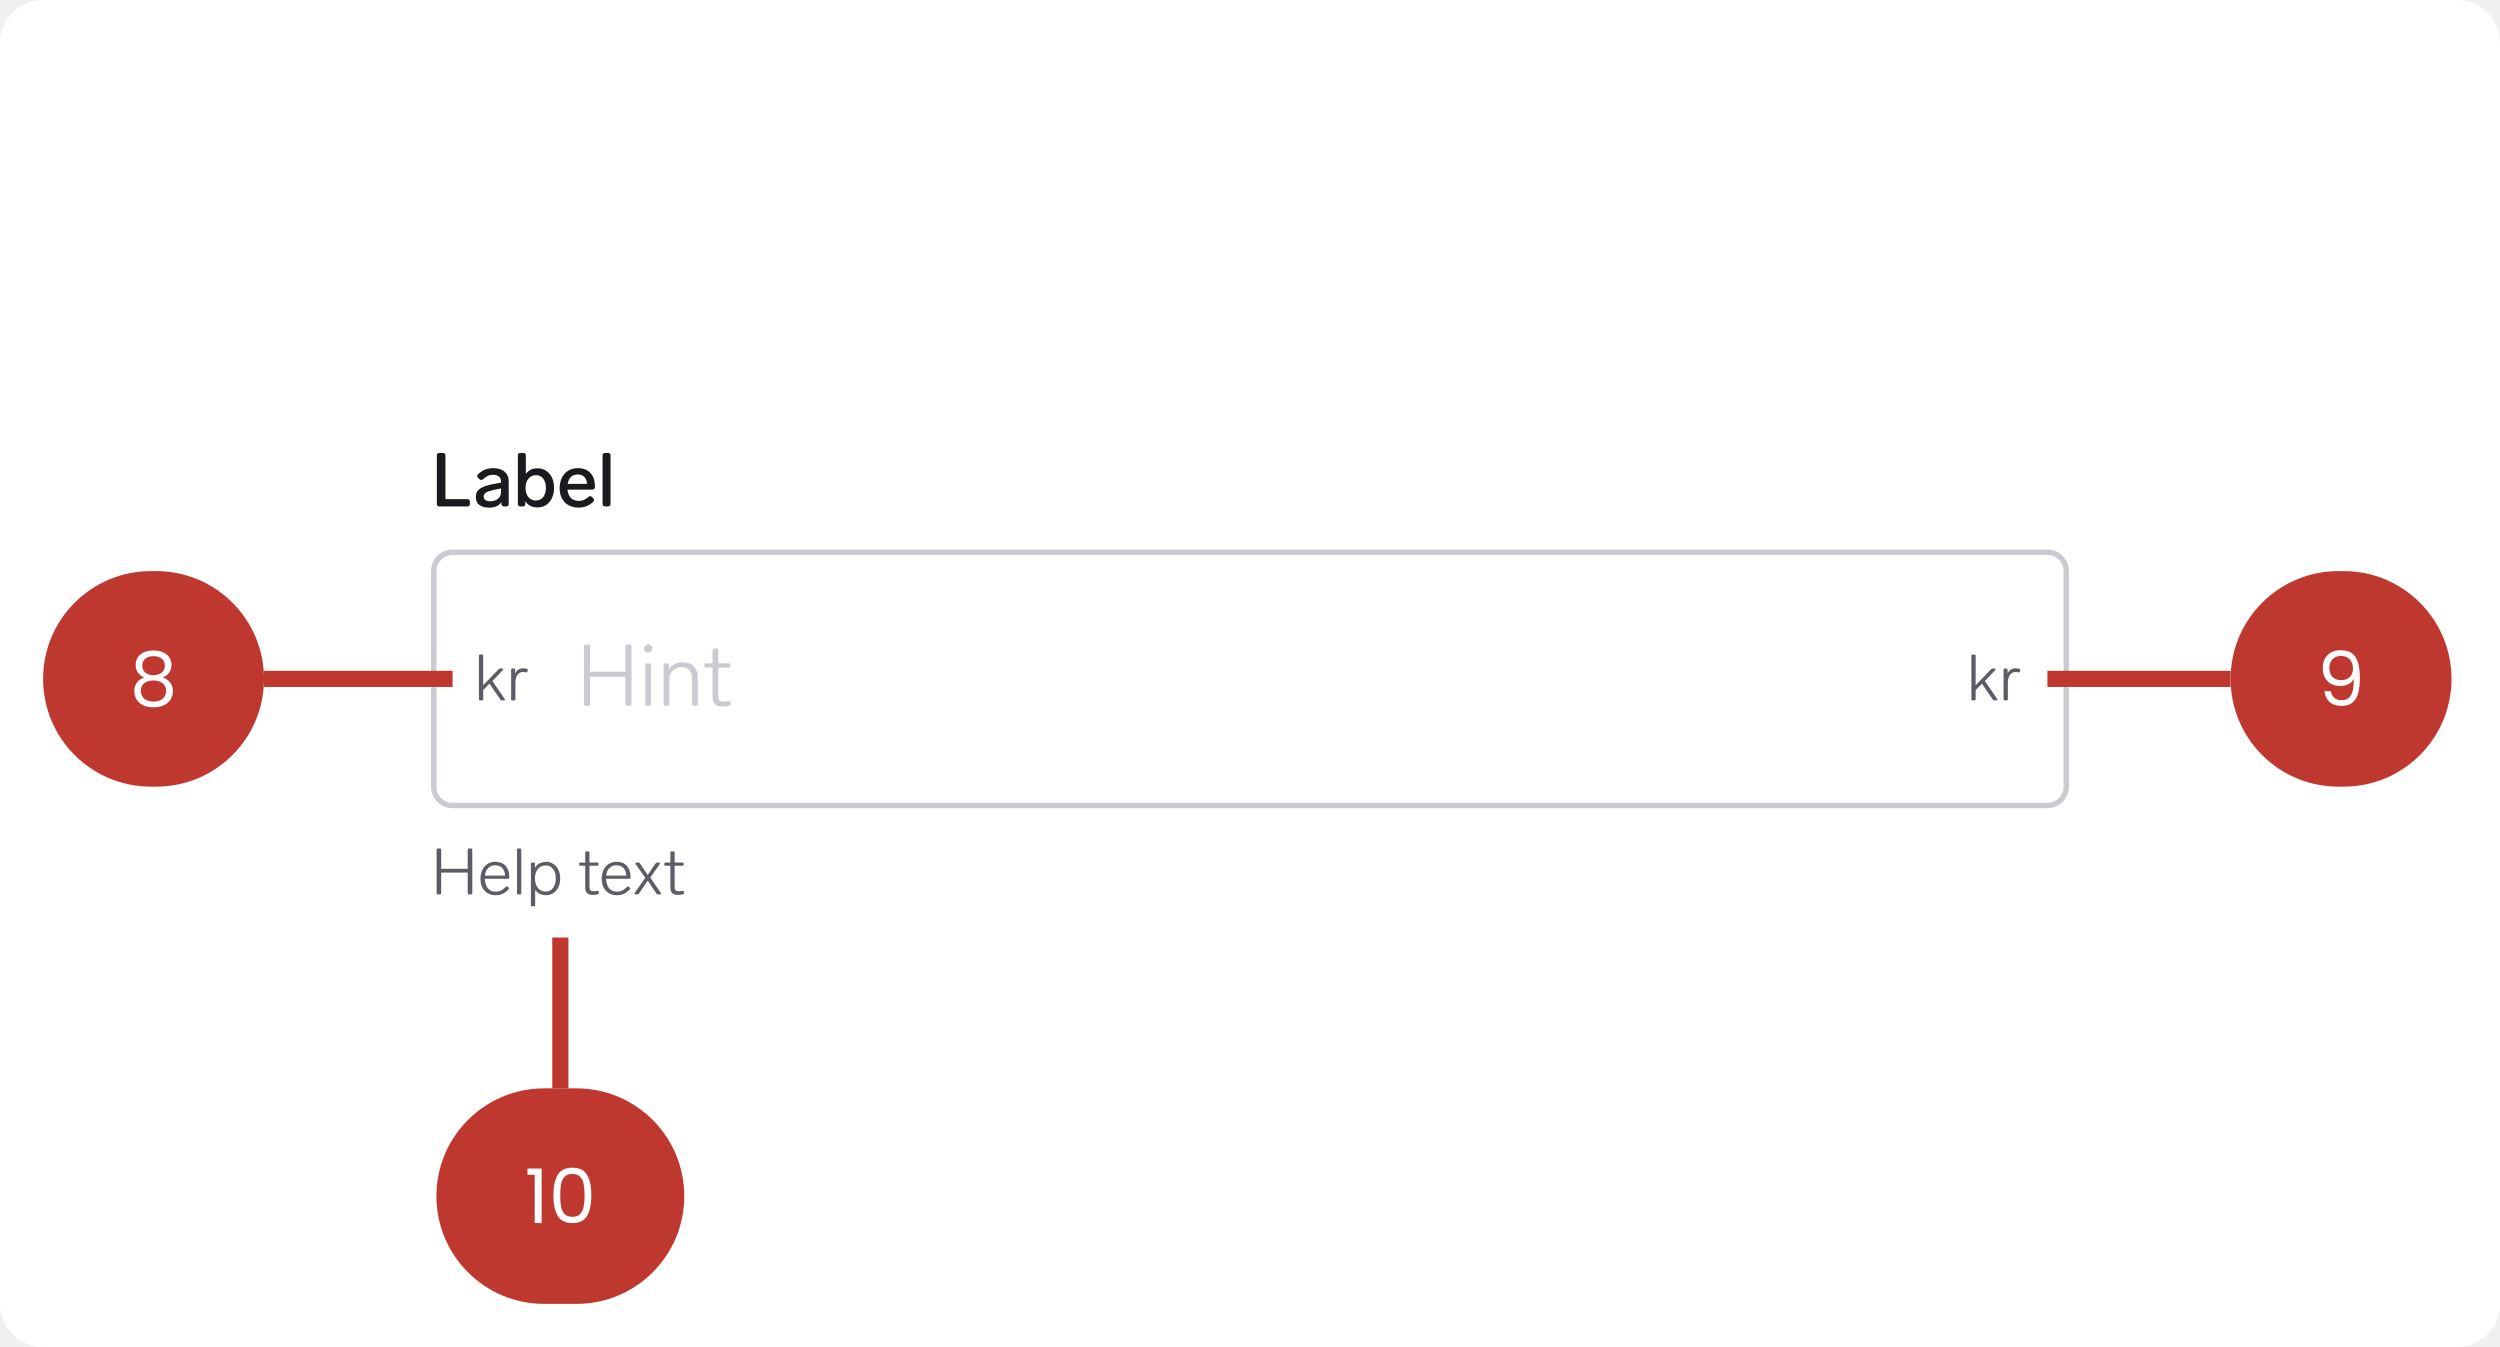
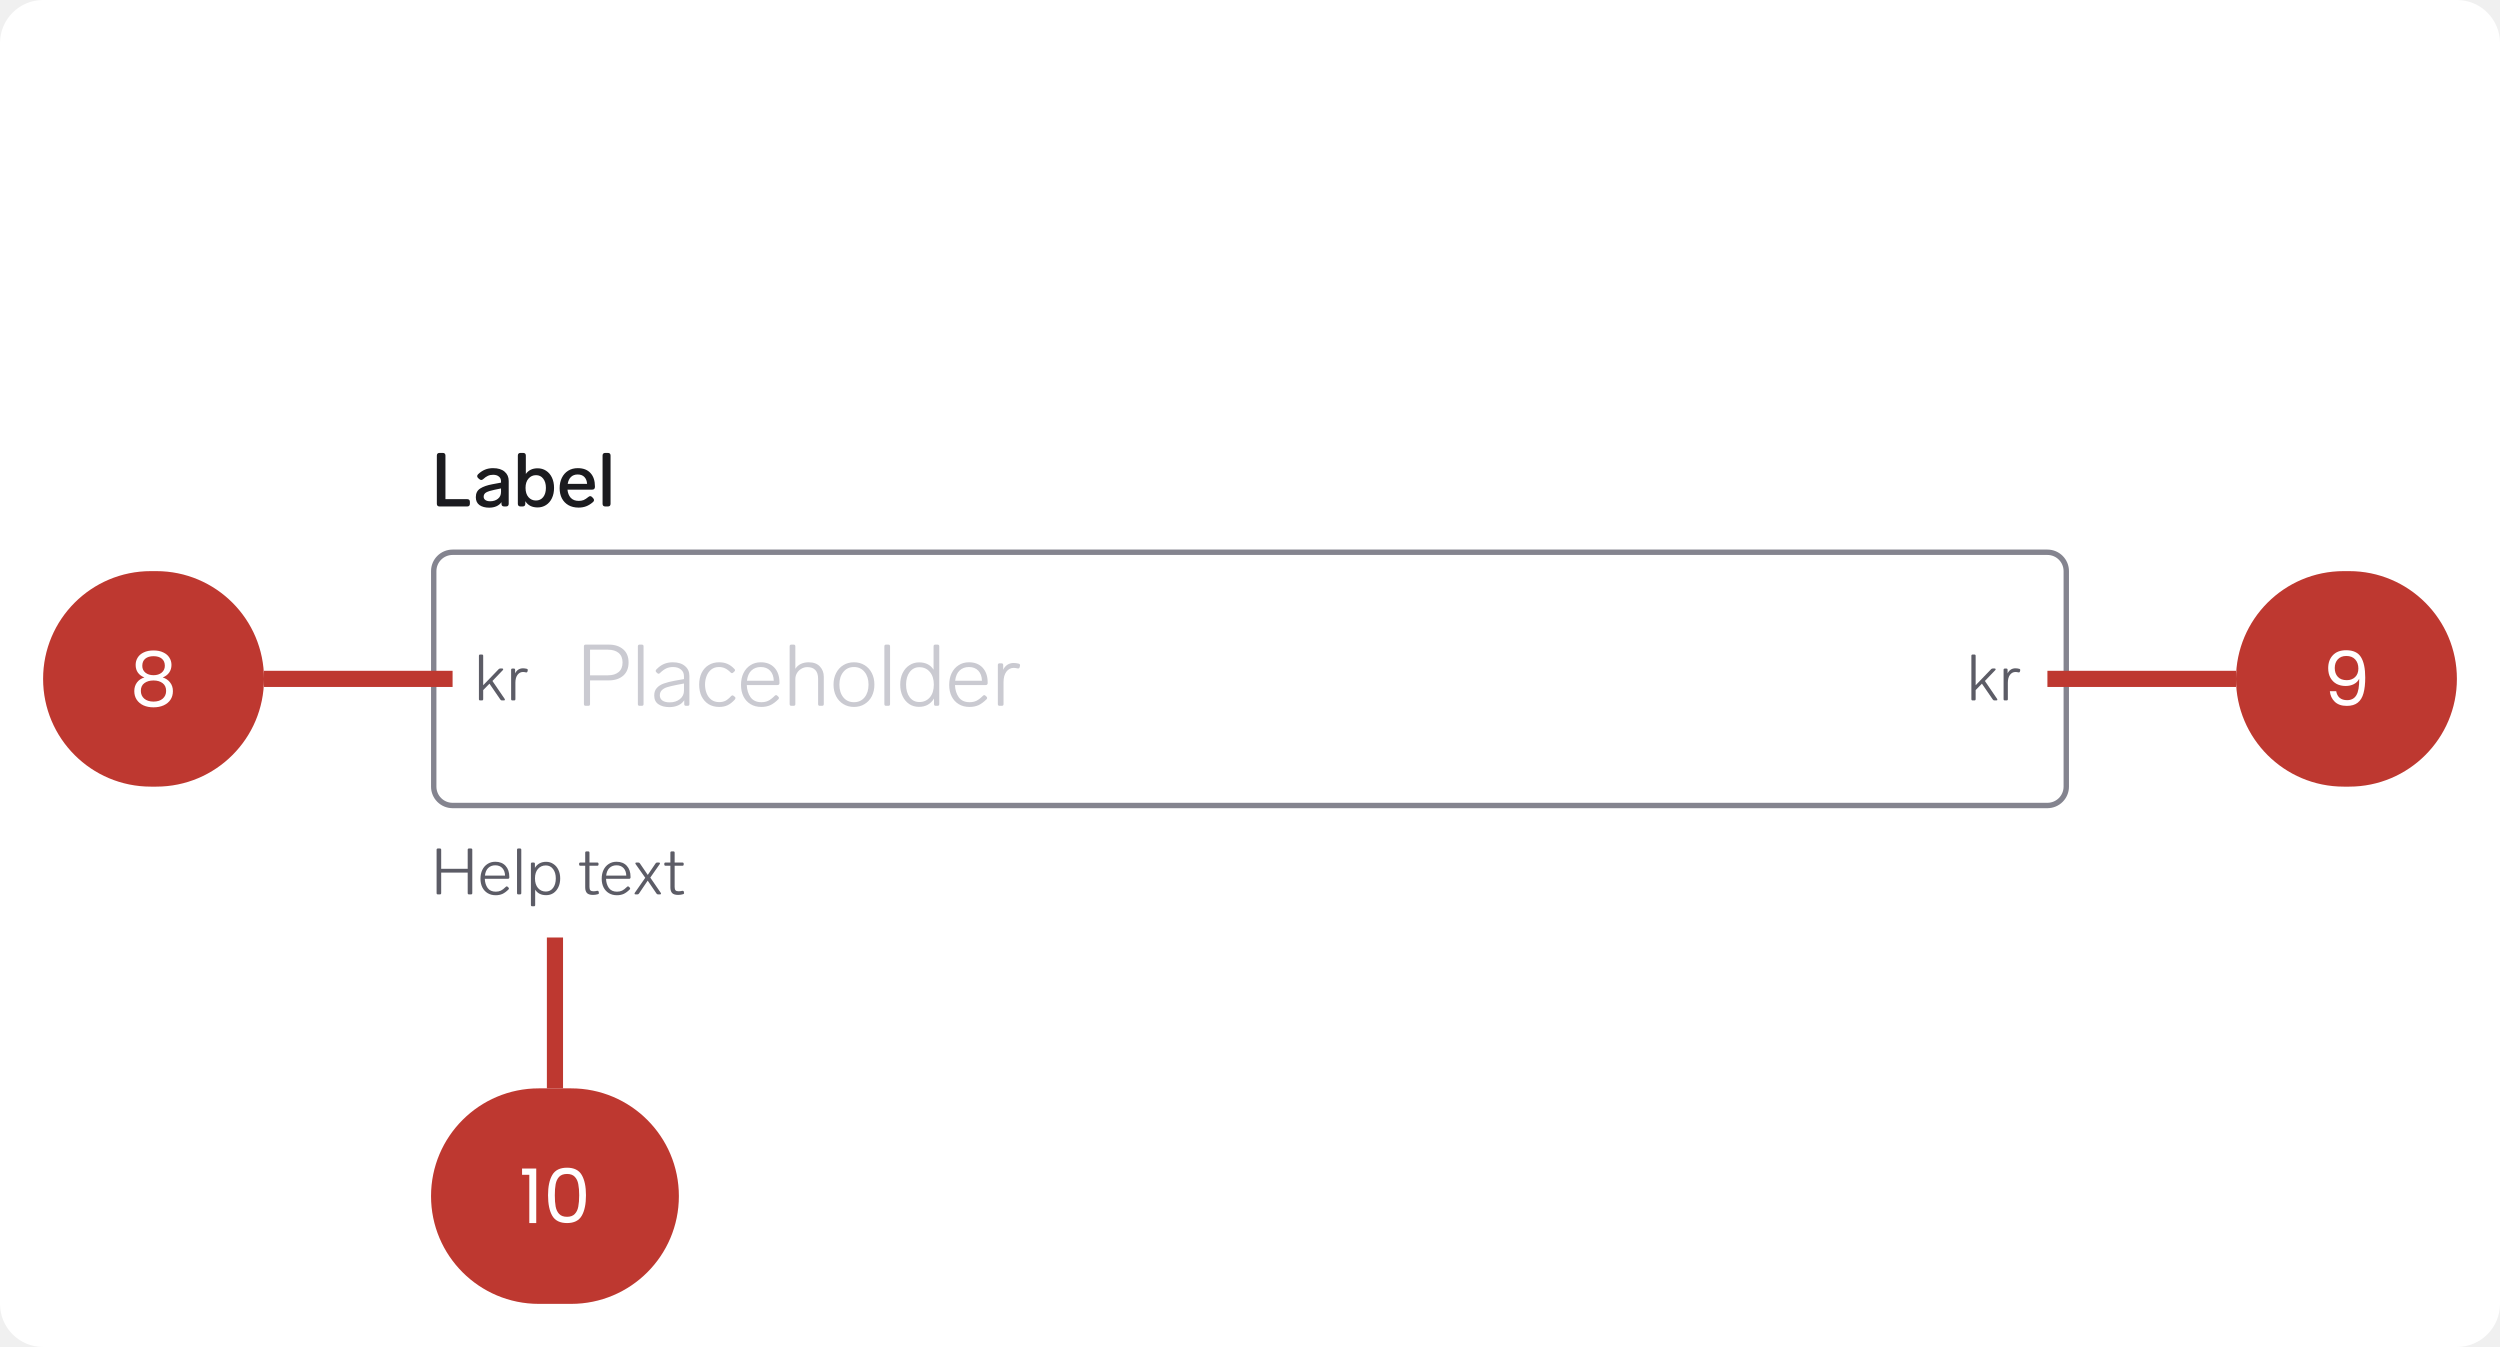
<svg xmlns="http://www.w3.org/2000/svg" width="464" height="250" viewBox="0 0 464 250" fill="none">
  <rect width="464" height="250" rx="8" fill="white" />
  <path d="M81.568 94C81.419 94 81.297 93.958 81.204 93.874C81.12 93.781 81.078 93.659 81.078 93.51V84.55C81.078 84.391 81.12 84.27 81.204 84.186C81.297 84.102 81.419 84.06 81.568 84.06H82.184C82.343 84.06 82.464 84.102 82.548 84.186C82.632 84.27 82.674 84.391 82.674 84.55V92.642H86.72C86.879 92.642 87 92.684 87.084 92.768C87.168 92.852 87.21 92.973 87.21 93.132V93.51C87.21 93.659 87.168 93.781 87.084 93.874C87 93.958 86.879 94 86.72 94H81.568ZM91.504 86.888C92.438 86.888 93.156 87.107 93.66 87.546C94.164 87.975 94.416 88.549 94.416 89.268V93.51C94.416 93.659 94.374 93.781 94.29 93.874C94.206 93.958 94.085 94 93.926 94H93.562C93.413 94 93.292 93.958 93.198 93.874C93.114 93.781 93.072 93.659 93.072 93.51V93.202C92.848 93.529 92.54 93.781 92.148 93.958C91.756 94.135 91.299 94.224 90.776 94.224C90.058 94.224 89.465 94.065 88.998 93.748C88.541 93.421 88.312 92.931 88.312 92.278C88.312 91.55 88.583 91.013 89.124 90.668C89.675 90.313 90.436 90.047 91.406 89.87L92.988 89.576V89.324C92.988 88.941 92.853 88.647 92.582 88.442C92.321 88.227 91.971 88.12 91.532 88.12C91.159 88.12 90.832 88.185 90.552 88.316C90.282 88.437 89.988 88.643 89.67 88.932C89.549 89.035 89.432 89.086 89.32 89.086C89.208 89.086 89.092 89.035 88.97 88.932L88.746 88.736C88.625 88.624 88.564 88.503 88.564 88.372C88.564 88.251 88.62 88.134 88.732 88.022C89.134 87.639 89.558 87.355 90.006 87.168C90.454 86.981 90.954 86.888 91.504 86.888ZM90.986 93.034C91.546 93.034 92.018 92.885 92.4 92.586C92.792 92.287 92.988 91.858 92.988 91.298V90.654L91.77 90.906C91.089 91.046 90.585 91.205 90.258 91.382C89.932 91.559 89.768 91.83 89.768 92.194C89.768 92.455 89.876 92.661 90.09 92.81C90.305 92.959 90.604 93.034 90.986 93.034ZM99.78 86.916C100.368 86.916 100.89 87.065 101.348 87.364C101.814 87.663 102.178 88.087 102.44 88.638C102.701 89.189 102.832 89.823 102.832 90.542C102.832 91.27 102.701 91.909 102.44 92.46C102.178 93.011 101.814 93.435 101.348 93.734C100.881 94.033 100.358 94.182 99.78 94.182C98.744 94.182 97.983 93.795 97.498 93.02V93.51C97.498 93.659 97.456 93.781 97.372 93.874C97.288 93.958 97.166 94 97.008 94H96.602C96.453 94 96.331 93.958 96.238 93.874C96.154 93.781 96.112 93.659 96.112 93.51V84.55C96.112 84.391 96.154 84.27 96.238 84.186C96.331 84.102 96.453 84.06 96.602 84.06H97.106C97.264 84.06 97.386 84.102 97.47 84.186C97.554 84.27 97.596 84.391 97.596 84.55V87.966C98.091 87.266 98.819 86.916 99.78 86.916ZM99.472 92.894C100.032 92.894 100.48 92.684 100.816 92.264C101.152 91.835 101.32 91.261 101.32 90.542C101.32 89.833 101.152 89.263 100.816 88.834C100.489 88.405 100.046 88.19 99.486 88.19C98.916 88.19 98.45 88.405 98.086 88.834C97.722 89.254 97.54 89.823 97.54 90.542C97.54 91.279 97.722 91.858 98.086 92.278C98.45 92.689 98.912 92.894 99.472 92.894ZM109.202 92.236C109.324 92.133 109.44 92.082 109.552 92.082C109.664 92.082 109.781 92.143 109.902 92.264L110.098 92.474C110.201 92.595 110.252 92.712 110.252 92.824C110.252 92.945 110.192 93.062 110.07 93.174C109.641 93.547 109.212 93.813 108.782 93.972C108.362 94.131 107.896 94.21 107.382 94.21C106.664 94.21 106.038 94.061 105.506 93.762C104.984 93.463 104.578 93.043 104.288 92.502C104.008 91.951 103.868 91.317 103.868 90.598C103.868 89.889 104.004 89.254 104.274 88.694C104.554 88.125 104.946 87.681 105.45 87.364C105.964 87.047 106.561 86.888 107.242 86.888C108.26 86.888 109.044 87.191 109.594 87.798C110.145 88.395 110.42 89.221 110.42 90.276V90.402C110.411 90.551 110.364 90.668 110.28 90.752C110.196 90.836 110.075 90.878 109.916 90.878H105.324C105.38 91.494 105.581 91.998 105.926 92.39C106.281 92.773 106.776 92.964 107.41 92.964C107.756 92.964 108.059 92.913 108.32 92.81C108.582 92.698 108.876 92.507 109.202 92.236ZM107.214 88.064C106.701 88.064 106.286 88.218 105.968 88.526C105.66 88.825 105.46 89.249 105.366 89.8H108.964C108.927 89.259 108.759 88.834 108.46 88.526C108.162 88.218 107.746 88.064 107.214 88.064ZM112.326 94C112.176 94 112.055 93.958 111.962 93.874C111.878 93.781 111.836 93.659 111.836 93.51V84.55C111.836 84.391 111.878 84.27 111.962 84.186C112.055 84.102 112.176 84.06 112.326 84.06H112.83C112.988 84.06 113.11 84.102 113.194 84.186C113.278 84.27 113.32 84.391 113.32 84.55V93.51C113.32 93.659 113.278 93.781 113.194 93.874C113.11 93.958 112.988 94 112.83 94H112.326Z" fill="#1B1B1F" />
  <rect x="80.5" y="102.5" width="303" height="47" rx="3.5" fill="white" />
-   <rect x="80.5" y="102.5" width="303" height="47" rx="3.5" stroke="#CACAD1" />
-   <g clip-path="url(#clip0_28141_129125)">
+   <rect x="80.5" y="102.5" width="303" height="47" rx="3.5" stroke="#84848F" />
+   <g clip-path="url(#clip0_4508_23803)">
    <path d="M93.16 130C93.04 130 92.944 129.948 92.872 129.844L90.844 126.892L89.68 128.08V129.76C89.68 129.92 89.6 130 89.44 130H89.128C88.968 130 88.888 129.92 88.888 129.76V121.72C88.888 121.56 88.968 121.48 89.128 121.48H89.44C89.6 121.48 89.68 121.56 89.68 121.72V127.18L92.56 124.192C92.632 124.112 92.732 124.072 92.86 124.072H93.196C93.26 124.072 93.308 124.088 93.34 124.12C93.38 124.144 93.4 124.176 93.4 124.216C93.4 124.256 93.376 124.308 93.328 124.372L91.396 126.388L93.664 129.712C93.696 129.768 93.712 129.816 93.712 129.856C93.712 129.952 93.648 130 93.52 130H93.16ZM97.073 124.036C97.273 124.036 97.509 124.068 97.781 124.132C97.925 124.18 97.981 124.28 97.949 124.432L97.901 124.624C97.861 124.776 97.761 124.832 97.601 124.792C97.409 124.744 97.233 124.72 97.073 124.72C96.665 124.72 96.325 124.896 96.053 125.248C95.789 125.6 95.657 126.088 95.657 126.712V129.76C95.657 129.92 95.577 130 95.417 130H95.105C94.945 130 94.865 129.92 94.865 129.76V124.324C94.865 124.164 94.945 124.084 95.105 124.084H95.369C95.529 124.084 95.609 124.164 95.609 124.324V124.984C95.745 124.688 95.937 124.456 96.185 124.288C96.441 124.12 96.737 124.036 97.073 124.036Z" fill="#5C5C66" />
-     <path d="M108.696 131C108.483 131 108.376 130.893 108.376 130.68V119.96C108.376 119.747 108.483 119.64 108.696 119.64H109.192C109.405 119.64 109.512 119.747 109.512 119.96V124.664H116.072V119.96C116.072 119.747 116.179 119.64 116.392 119.64H116.888C117.101 119.64 117.208 119.747 117.208 119.96V130.68C117.208 130.893 117.101 131 116.888 131H116.392C116.179 131 116.072 130.893 116.072 130.68V125.608H109.512V130.68C109.512 130.893 109.405 131 109.192 131H108.696ZM120.29 121.112C120.077 121.112 119.895 121.037 119.746 120.888C119.607 120.739 119.538 120.557 119.538 120.344C119.538 120.131 119.607 119.955 119.746 119.816C119.895 119.677 120.077 119.608 120.29 119.608C120.514 119.608 120.695 119.677 120.834 119.816C120.983 119.955 121.058 120.131 121.058 120.344C121.058 120.557 120.983 120.739 120.834 120.888C120.695 121.037 120.514 121.112 120.29 121.112ZM120.082 131C119.869 131 119.762 130.893 119.762 130.68V123.432C119.762 123.219 119.869 123.112 120.082 123.112H120.498C120.711 123.112 120.818 123.219 120.818 123.432V130.68C120.818 130.893 120.711 131 120.498 131H120.082ZM126.688 122.92C127.616 122.92 128.315 123.176 128.784 123.688C129.264 124.2 129.504 124.84 129.504 125.608V130.68C129.504 130.893 129.398 131 129.184 131H128.768C128.555 131 128.448 130.893 128.448 130.68V125.96C128.448 125.256 128.278 124.723 127.936 124.36C127.595 123.997 127.104 123.816 126.464 123.816C126.059 123.816 125.686 123.917 125.344 124.12C125.003 124.312 124.731 124.579 124.528 124.92C124.326 125.261 124.224 125.635 124.224 126.04V130.68C124.224 130.893 124.118 131 123.904 131H123.488C123.275 131 123.168 130.893 123.168 130.68V123.432C123.168 123.219 123.275 123.112 123.488 123.112H123.84C124.054 123.112 124.16 123.219 124.16 123.432V124.2C124.427 123.773 124.779 123.453 125.216 123.24C125.654 123.027 126.144 122.92 126.688 122.92ZM135.174 130.12C135.206 130.109 135.248 130.104 135.302 130.104C135.366 130.104 135.424 130.125 135.478 130.168C135.531 130.211 135.563 130.269 135.574 130.344L135.622 130.568C135.632 130.589 135.638 130.627 135.638 130.68C135.638 130.829 135.558 130.92 135.398 130.952C135.014 131.069 134.603 131.128 134.166 131.128C133.472 131.128 132.976 130.973 132.678 130.664C132.39 130.344 132.246 129.885 132.246 129.288V123.912H131.062C130.848 123.912 130.742 123.805 130.742 123.592V123.432C130.742 123.219 130.848 123.112 131.062 123.112H132.246V120.68C132.246 120.467 132.352 120.36 132.566 120.36H132.982C133.195 120.36 133.302 120.467 133.302 120.68V123.112H135.222C135.435 123.112 135.542 123.219 135.542 123.432V123.592C135.542 123.805 135.435 123.912 135.222 123.912H133.302V129.16C133.302 129.555 133.376 129.832 133.526 129.992C133.675 130.152 133.931 130.232 134.294 130.232C134.55 130.232 134.843 130.195 135.174 130.12Z" fill="#CACAD1" />
+     <path d="M108.696 131C108.483 131 108.376 130.893 108.376 130.68V119.96C108.376 119.747 108.483 119.64 108.696 119.64H113C114.099 119.64 114.984 119.928 115.656 120.504C116.328 121.08 116.664 121.896 116.664 122.952C116.664 124.008 116.328 124.829 115.656 125.416C114.984 125.992 114.099 126.28 113 126.28H109.512V130.68C109.512 130.893 109.405 131 109.192 131H108.696ZM112.856 125.336C113.688 125.336 114.344 125.133 114.824 124.728C115.304 124.323 115.544 123.731 115.544 122.952C115.544 122.184 115.304 121.597 114.824 121.192C114.344 120.787 113.688 120.584 112.856 120.584H109.512V125.336H112.856ZM118.708 131C118.494 131 118.388 130.893 118.388 130.68V119.96C118.388 119.747 118.494 119.64 118.708 119.64H119.124C119.337 119.64 119.444 119.747 119.444 119.96V130.68C119.444 130.893 119.337 131 119.124 131H118.708ZM124.865 122.92C125.835 122.92 126.593 123.155 127.137 123.624C127.681 124.083 127.953 124.691 127.953 125.448V130.68C127.953 130.893 127.846 131 127.633 131H127.313C127.099 131 126.993 130.893 126.993 130.68V129.96C126.726 130.387 126.347 130.707 125.857 130.92C125.377 131.133 124.838 131.24 124.241 131.24C123.409 131.24 122.731 131.064 122.209 130.712C121.686 130.36 121.425 129.816 121.425 129.08C121.425 128.493 121.59 128.024 121.921 127.672C122.251 127.309 122.683 127.037 123.217 126.856C123.75 126.664 124.417 126.493 125.217 126.344L126.945 126.04V125.528C126.945 124.984 126.758 124.563 126.385 124.264C126.011 123.955 125.521 123.8 124.913 123.8C124.454 123.8 124.038 123.885 123.665 124.056C123.291 124.227 122.891 124.52 122.465 124.936C122.39 125.011 122.31 125.048 122.225 125.048C122.15 125.048 122.081 125.016 122.017 124.952L121.809 124.76C121.734 124.685 121.697 124.605 121.697 124.52C121.697 124.424 121.734 124.339 121.809 124.264C122.257 123.795 122.726 123.453 123.217 123.24C123.718 123.027 124.267 122.92 124.865 122.92ZM124.289 130.36C125.057 130.36 125.691 130.157 126.193 129.752C126.694 129.347 126.945 128.829 126.945 128.2V126.856L125.457 127.144C124.763 127.283 124.214 127.416 123.809 127.544C123.403 127.672 123.078 127.859 122.833 128.104C122.587 128.349 122.465 128.669 122.465 129.064C122.465 129.469 122.625 129.789 122.945 130.024C123.275 130.248 123.723 130.36 124.289 130.36ZM133.493 131.208C132.736 131.208 132.075 131.037 131.509 130.696C130.955 130.344 130.523 129.859 130.213 129.24C129.915 128.611 129.765 127.885 129.765 127.064C129.765 126.253 129.915 125.533 130.213 124.904C130.523 124.275 130.955 123.789 131.509 123.448C132.075 123.096 132.725 122.92 133.461 122.92C134.059 122.92 134.581 123.021 135.029 123.224C135.477 123.416 135.909 123.736 136.325 124.184C136.389 124.248 136.421 124.317 136.421 124.392C136.421 124.488 136.379 124.568 136.293 124.632L136.069 124.84C136.005 124.904 135.931 124.936 135.845 124.936C135.771 124.936 135.691 124.893 135.605 124.808C135.232 124.435 134.875 124.173 134.533 124.024C134.203 123.875 133.835 123.8 133.429 123.8C132.875 123.8 132.4 123.955 132.005 124.264C131.621 124.573 131.333 124.979 131.141 125.48C130.949 125.971 130.853 126.499 130.853 127.064C130.853 127.629 130.949 128.163 131.141 128.664C131.333 129.155 131.627 129.555 132.021 129.864C132.416 130.163 132.901 130.312 133.477 130.312C133.904 130.312 134.277 130.237 134.597 130.088C134.928 129.928 135.296 129.629 135.701 129.192C135.787 129.107 135.867 129.064 135.941 129.064C136.027 129.064 136.101 129.096 136.165 129.16L136.389 129.336C136.464 129.4 136.501 129.475 136.501 129.56C136.501 129.645 136.453 129.747 136.357 129.864C135.909 130.355 135.461 130.701 135.013 130.904C134.565 131.107 134.059 131.208 133.493 131.208ZM143.803 129.128C143.878 129.053 143.958 129.016 144.043 129.016C144.118 129.016 144.187 129.048 144.251 129.112L144.459 129.304C144.534 129.379 144.571 129.459 144.571 129.544C144.571 129.608 144.539 129.683 144.475 129.768C143.952 130.291 143.446 130.664 142.955 130.888C142.464 131.101 141.915 131.208 141.307 131.208C140.539 131.208 139.872 131.037 139.307 130.696C138.742 130.355 138.304 129.88 137.995 129.272C137.686 128.653 137.531 127.939 137.531 127.128C137.531 126.307 137.68 125.581 137.979 124.952C138.288 124.312 138.72 123.816 139.275 123.464C139.83 123.101 140.47 122.92 141.195 122.92C142.272 122.92 143.12 123.256 143.739 123.928C144.358 124.6 144.667 125.507 144.667 126.648V126.84C144.656 126.936 144.619 127.011 144.555 127.064C144.502 127.117 144.427 127.144 144.331 127.144H138.603C138.635 128.04 138.87 128.797 139.307 129.416C139.755 130.024 140.422 130.328 141.307 130.328C141.787 130.328 142.208 130.243 142.571 130.072C142.944 129.891 143.355 129.576 143.803 129.128ZM141.195 123.8C140.491 123.8 139.91 124.019 139.451 124.456C139.003 124.883 138.731 125.512 138.635 126.344H143.611C143.59 125.565 143.366 124.947 142.939 124.488C142.512 124.029 141.931 123.8 141.195 123.8ZM150.079 122.92C150.996 122.92 151.695 123.181 152.175 123.704C152.655 124.216 152.895 124.851 152.895 125.608V130.68C152.895 130.893 152.788 131 152.575 131H152.159C151.946 131 151.839 130.893 151.839 130.68V125.96C151.839 125.256 151.668 124.723 151.327 124.36C150.986 123.997 150.495 123.816 149.855 123.816C149.45 123.816 149.076 123.917 148.735 124.12C148.394 124.312 148.122 124.579 147.919 124.92C147.716 125.261 147.615 125.635 147.615 126.04V130.68C147.615 130.893 147.508 131 147.295 131H146.879C146.666 131 146.559 130.893 146.559 130.68V119.96C146.559 119.747 146.666 119.64 146.879 119.64H147.295C147.508 119.64 147.615 119.747 147.615 119.96V124.136C147.871 123.731 148.212 123.427 148.639 123.224C149.076 123.021 149.556 122.92 150.079 122.92ZM158.495 131.208C157.759 131.208 157.103 131.032 156.527 130.68C155.951 130.328 155.503 129.843 155.183 129.224C154.863 128.595 154.703 127.875 154.703 127.064C154.703 126.253 154.863 125.539 155.183 124.92C155.503 124.291 155.951 123.8 156.527 123.448C157.103 123.096 157.759 122.92 158.495 122.92C159.231 122.92 159.887 123.096 160.463 123.448C161.039 123.8 161.487 124.291 161.807 124.92C162.127 125.539 162.287 126.253 162.287 127.064C162.287 127.875 162.127 128.595 161.807 129.224C161.487 129.843 161.039 130.328 160.463 130.68C159.887 131.032 159.231 131.208 158.495 131.208ZM158.495 130.328C159.316 130.328 159.972 130.029 160.463 129.432C160.954 128.824 161.199 128.035 161.199 127.064C161.199 126.093 160.954 125.309 160.463 124.712C159.972 124.104 159.316 123.8 158.495 123.8C157.674 123.8 157.018 124.104 156.527 124.712C156.036 125.309 155.791 126.093 155.791 127.064C155.791 128.035 156.036 128.824 156.527 129.432C157.018 130.029 157.674 130.328 158.495 130.328ZM164.458 131C164.244 131 164.138 130.893 164.138 130.68V119.96C164.138 119.747 164.244 119.64 164.458 119.64H164.874C165.087 119.64 165.194 119.747 165.194 119.96V130.68C165.194 130.893 165.087 131 164.874 131H164.458ZM173.271 119.96C173.271 119.747 173.377 119.64 173.591 119.64H174.007C174.22 119.64 174.327 119.747 174.327 119.96V130.68C174.327 130.893 174.22 131 174.007 131H173.671C173.457 131 173.351 130.893 173.351 130.68V129.64C173.063 130.141 172.684 130.525 172.215 130.792C171.745 131.059 171.191 131.192 170.551 131.192C169.879 131.192 169.281 131.021 168.759 130.68C168.236 130.328 167.825 129.843 167.527 129.224C167.228 128.595 167.079 127.875 167.079 127.064C167.079 126.253 167.228 125.539 167.527 124.92C167.836 124.291 168.257 123.805 168.791 123.464C169.324 123.112 169.921 122.936 170.583 122.936C171.799 122.936 172.695 123.389 173.271 124.296V119.96ZM170.631 130.296C171.431 130.296 172.076 130.013 172.567 129.448C173.068 128.872 173.319 128.077 173.319 127.064C173.319 126.061 173.068 125.272 172.567 124.696C172.076 124.12 171.431 123.832 170.631 123.832C169.895 123.832 169.297 124.131 168.839 124.728C168.391 125.325 168.167 126.104 168.167 127.064C168.167 128.035 168.391 128.819 168.839 129.416C169.287 130.003 169.884 130.296 170.631 130.296ZM182.444 129.128C182.518 129.053 182.598 129.016 182.684 129.016C182.758 129.016 182.828 129.048 182.892 129.112L183.1 129.304C183.174 129.379 183.212 129.459 183.212 129.544C183.212 129.608 183.18 129.683 183.116 129.768C182.593 130.291 182.086 130.664 181.596 130.888C181.105 131.101 180.556 131.208 179.948 131.208C179.18 131.208 178.513 131.037 177.948 130.696C177.382 130.355 176.945 129.88 176.636 129.272C176.326 128.653 176.172 127.939 176.172 127.128C176.172 126.307 176.321 125.581 176.62 124.952C176.929 124.312 177.361 123.816 177.916 123.464C178.47 123.101 179.11 122.92 179.836 122.92C180.913 122.92 181.761 123.256 182.38 123.928C182.998 124.6 183.308 125.507 183.308 126.648V126.84C183.297 126.936 183.26 127.011 183.196 127.064C183.142 127.117 183.068 127.144 182.972 127.144H177.244C177.276 128.04 177.51 128.797 177.948 129.416C178.396 130.024 179.062 130.328 179.948 130.328C180.428 130.328 180.849 130.243 181.212 130.072C181.585 129.891 181.996 129.576 182.444 129.128ZM179.836 123.8C179.132 123.8 178.55 124.019 178.092 124.456C177.644 124.883 177.372 125.512 177.276 126.344H182.252C182.23 125.565 182.006 124.947 181.58 124.488C181.153 124.029 180.572 123.8 179.836 123.8ZM188.144 123.048C188.41 123.048 188.725 123.091 189.088 123.176C189.28 123.24 189.354 123.373 189.312 123.576L189.248 123.832C189.194 124.035 189.061 124.109 188.848 124.056C188.592 123.992 188.357 123.96 188.144 123.96C187.6 123.96 187.146 124.195 186.784 124.664C186.432 125.133 186.256 125.784 186.256 126.616V130.68C186.256 130.893 186.149 131 185.936 131H185.52C185.306 131 185.2 130.893 185.2 130.68V123.432C185.2 123.219 185.306 123.112 185.52 123.112H185.872C186.085 123.112 186.192 123.219 186.192 123.432V124.312C186.373 123.917 186.629 123.608 186.96 123.384C187.301 123.16 187.696 123.048 188.144 123.048Z" fill="#CACAD1" />
    <path d="M370.16 130C370.04 130 369.944 129.948 369.872 129.844L367.844 126.892L366.68 128.08V129.76C366.68 129.92 366.6 130 366.44 130H366.128C365.968 130 365.888 129.92 365.888 129.76V121.72C365.888 121.56 365.968 121.48 366.128 121.48H366.44C366.6 121.48 366.68 121.56 366.68 121.72V127.18L369.56 124.192C369.632 124.112 369.732 124.072 369.86 124.072H370.196C370.26 124.072 370.308 124.088 370.34 124.12C370.38 124.144 370.4 124.176 370.4 124.216C370.4 124.256 370.376 124.308 370.328 124.372L368.396 126.388L370.664 129.712C370.696 129.768 370.712 129.816 370.712 129.856C370.712 129.952 370.648 130 370.52 130H370.16ZM374.073 124.036C374.273 124.036 374.509 124.068 374.781 124.132C374.925 124.18 374.981 124.28 374.949 124.432L374.901 124.624C374.861 124.776 374.761 124.832 374.601 124.792C374.409 124.744 374.233 124.72 374.073 124.72C373.665 124.72 373.325 124.896 373.053 125.248C372.789 125.6 372.657 126.088 372.657 126.712V129.76C372.657 129.92 372.577 130 372.417 130H372.105C371.945 130 371.865 129.92 371.865 129.76V124.324C371.865 124.164 371.945 124.084 372.105 124.084H372.369C372.529 124.084 372.609 124.164 372.609 124.324V124.984C372.745 124.688 372.937 124.456 373.185 124.288C373.441 124.12 373.737 124.036 374.073 124.036Z" fill="#5C5C66" />
  </g>
  <path d="M81.272 166C81.112 166 81.032 165.92 81.032 165.76V157.72C81.032 157.56 81.112 157.48 81.272 157.48H81.644C81.804 157.48 81.884 157.56 81.884 157.72V161.248H86.804V157.72C86.804 157.56 86.884 157.48 87.044 157.48H87.416C87.576 157.48 87.656 157.56 87.656 157.72V165.76C87.656 165.92 87.576 166 87.416 166H87.044C86.884 166 86.804 165.92 86.804 165.76V161.956H81.884V165.76C81.884 165.92 81.804 166 81.644 166H81.272ZM93.88 164.596C93.936 164.54 93.996 164.512 94.06 164.512C94.116 164.512 94.168 164.536 94.216 164.584L94.372 164.728C94.428 164.784 94.456 164.844 94.456 164.908C94.456 164.956 94.432 165.012 94.384 165.076C93.992 165.468 93.612 165.748 93.244 165.916C92.876 166.076 92.464 166.156 92.008 166.156C91.432 166.156 90.932 166.028 90.508 165.772C90.084 165.516 89.756 165.16 89.524 164.704C89.292 164.24 89.176 163.704 89.176 163.096C89.176 162.48 89.288 161.936 89.512 161.464C89.744 160.984 90.068 160.612 90.484 160.348C90.9 160.076 91.38 159.94 91.924 159.94C92.732 159.94 93.368 160.192 93.832 160.696C94.296 161.2 94.528 161.88 94.528 162.736V162.88C94.52 162.952 94.492 163.008 94.444 163.048C94.404 163.088 94.348 163.108 94.276 163.108H89.98C90.004 163.78 90.18 164.348 90.508 164.812C90.844 165.268 91.344 165.496 92.008 165.496C92.368 165.496 92.684 165.432 92.956 165.304C93.236 165.168 93.544 164.932 93.88 164.596ZM91.924 160.6C91.396 160.6 90.96 160.764 90.616 161.092C90.28 161.412 90.076 161.884 90.004 162.508H93.736C93.72 161.924 93.552 161.46 93.232 161.116C92.912 160.772 92.476 160.6 91.924 160.6ZM96.199 166C96.039 166 95.959 165.92 95.959 165.76V157.72C95.959 157.56 96.039 157.48 96.199 157.48H96.511C96.671 157.48 96.751 157.56 96.751 157.72V165.76C96.751 165.92 96.671 166 96.511 166H96.199ZM101.368 159.952C101.864 159.952 102.308 160.084 102.7 160.348C103.1 160.604 103.412 160.968 103.636 161.44C103.86 161.904 103.972 162.436 103.972 163.036C103.972 163.644 103.86 164.184 103.636 164.656C103.412 165.128 103.104 165.496 102.712 165.76C102.32 166.016 101.872 166.144 101.368 166.144C100.44 166.144 99.76 165.804 99.328 165.124V167.968C99.328 168.128 99.248 168.208 99.088 168.208H98.776C98.616 168.208 98.536 168.128 98.536 167.968V160.324C98.536 160.164 98.616 160.084 98.776 160.084H99.04C99.2 160.084 99.28 160.164 99.28 160.324V161.08C99.496 160.712 99.78 160.432 100.132 160.24C100.484 160.048 100.896 159.952 101.368 159.952ZM101.308 165.472C101.868 165.472 102.316 165.248 102.652 164.8C102.988 164.352 103.156 163.764 103.156 163.036C103.156 162.316 102.988 161.736 102.652 161.296C102.316 160.848 101.868 160.624 101.308 160.624C100.708 160.624 100.22 160.84 99.844 161.272C99.476 161.696 99.292 162.284 99.292 163.036C99.292 163.788 99.48 164.384 99.856 164.824C100.232 165.256 100.716 165.472 101.308 165.472ZM110.81 165.34C110.834 165.332 110.866 165.328 110.906 165.328C110.954 165.328 110.998 165.344 111.038 165.376C111.078 165.408 111.102 165.452 111.11 165.508L111.146 165.676C111.154 165.692 111.158 165.72 111.158 165.76C111.158 165.872 111.098 165.94 110.978 165.964C110.69 166.052 110.382 166.096 110.054 166.096C109.534 166.096 109.162 165.98 108.938 165.748C108.722 165.508 108.614 165.164 108.614 164.716V160.684H107.726C107.566 160.684 107.486 160.604 107.486 160.444V160.324C107.486 160.164 107.566 160.084 107.726 160.084H108.614V158.26C108.614 158.1 108.694 158.02 108.854 158.02H109.166C109.326 158.02 109.406 158.1 109.406 158.26V160.084H110.846C111.006 160.084 111.086 160.164 111.086 160.324V160.444C111.086 160.604 111.006 160.684 110.846 160.684H109.406V164.62C109.406 164.916 109.462 165.124 109.574 165.244C109.686 165.364 109.878 165.424 110.15 165.424C110.342 165.424 110.562 165.396 110.81 165.34ZM116.38 164.596C116.436 164.54 116.496 164.512 116.56 164.512C116.616 164.512 116.668 164.536 116.716 164.584L116.872 164.728C116.928 164.784 116.956 164.844 116.956 164.908C116.956 164.956 116.932 165.012 116.884 165.076C116.492 165.468 116.112 165.748 115.744 165.916C115.376 166.076 114.964 166.156 114.508 166.156C113.932 166.156 113.432 166.028 113.008 165.772C112.584 165.516 112.256 165.16 112.024 164.704C111.792 164.24 111.676 163.704 111.676 163.096C111.676 162.48 111.788 161.936 112.012 161.464C112.244 160.984 112.568 160.612 112.984 160.348C113.4 160.076 113.88 159.94 114.424 159.94C115.232 159.94 115.868 160.192 116.332 160.696C116.796 161.2 117.028 161.88 117.028 162.736V162.88C117.02 162.952 116.992 163.008 116.944 163.048C116.904 163.088 116.848 163.108 116.776 163.108H112.48C112.504 163.78 112.68 164.348 113.008 164.812C113.344 165.268 113.844 165.496 114.508 165.496C114.868 165.496 115.184 165.432 115.456 165.304C115.736 165.168 116.044 164.932 116.38 164.596ZM114.424 160.6C113.896 160.6 113.46 160.764 113.116 161.092C112.78 161.412 112.576 161.884 112.504 162.508H116.236C116.22 161.924 116.052 161.46 115.732 161.116C115.412 160.772 114.976 160.6 114.424 160.6ZM122.638 165.712C122.67 165.768 122.686 165.816 122.686 165.856C122.686 165.952 122.622 166 122.494 166H122.134C122.014 166 121.918 165.948 121.846 165.844L120.214 163.444L118.594 165.844C118.522 165.948 118.426 166 118.306 166H117.97C117.906 166 117.854 165.988 117.814 165.964C117.782 165.932 117.766 165.896 117.766 165.856C117.766 165.8 117.782 165.752 117.814 165.712L119.758 162.916L117.97 160.372C117.938 160.332 117.922 160.288 117.922 160.24C117.922 160.136 117.99 160.084 118.126 160.084H118.474C118.594 160.084 118.69 160.136 118.762 160.24L120.226 162.388L121.678 160.24C121.75 160.136 121.846 160.084 121.966 160.084H122.29C122.354 160.084 122.402 160.1 122.434 160.132C122.474 160.156 122.494 160.188 122.494 160.228C122.494 160.284 122.478 160.332 122.446 160.372L120.694 162.88L122.638 165.712ZM126.618 165.34C126.642 165.332 126.674 165.328 126.714 165.328C126.762 165.328 126.806 165.344 126.846 165.376C126.886 165.408 126.91 165.452 126.918 165.508L126.954 165.676C126.962 165.692 126.966 165.72 126.966 165.76C126.966 165.872 126.906 165.94 126.786 165.964C126.498 166.052 126.19 166.096 125.862 166.096C125.342 166.096 124.97 165.98 124.746 165.748C124.53 165.508 124.422 165.164 124.422 164.716V160.684H123.534C123.374 160.684 123.294 160.604 123.294 160.444V160.324C123.294 160.164 123.374 160.084 123.534 160.084H124.422V158.26C124.422 158.1 124.502 158.02 124.662 158.02H124.974C125.134 158.02 125.214 158.1 125.214 158.26V160.084H126.654C126.814 160.084 126.894 160.164 126.894 160.324V160.444C126.894 160.604 126.814 160.684 126.654 160.684H125.214V164.62C125.214 164.916 125.27 165.124 125.382 165.244C125.494 165.364 125.686 165.424 125.958 165.424C126.15 165.424 126.37 165.396 126.618 165.34Z" fill="#5C5C66" />
  <rect x="8" y="106" width="41" height="40" rx="20" fill="#BE3830" />
  <path d="M26.8 125.736C26.277 125.531 25.876 125.232 25.596 124.84C25.316 124.448 25.176 123.972 25.176 123.412C25.176 122.908 25.302 122.455 25.554 122.054C25.806 121.643 26.179 121.321 26.674 121.088C27.178 120.845 27.785 120.724 28.494 120.724C29.203 120.724 29.805 120.845 30.3 121.088C30.804 121.321 31.182 121.643 31.434 122.054C31.695 122.455 31.826 122.908 31.826 123.412C31.826 123.953 31.681 124.429 31.392 124.84C31.103 125.241 30.706 125.54 30.202 125.736C30.781 125.913 31.238 126.226 31.574 126.674C31.919 127.113 32.092 127.645 32.092 128.27C32.092 128.877 31.943 129.409 31.644 129.866C31.345 130.314 30.921 130.664 30.37 130.916C29.829 131.159 29.203 131.28 28.494 131.28C27.785 131.28 27.159 131.159 26.618 130.916C26.086 130.664 25.671 130.314 25.372 129.866C25.073 129.409 24.924 128.877 24.924 128.27C24.924 127.645 25.092 127.108 25.428 126.66C25.764 126.212 26.221 125.904 26.8 125.736ZM30.594 123.566C30.594 122.997 30.407 122.558 30.034 122.25C29.661 121.942 29.147 121.788 28.494 121.788C27.85 121.788 27.341 121.942 26.968 122.25C26.595 122.558 26.408 123.001 26.408 123.58C26.408 124.103 26.599 124.523 26.982 124.84C27.374 125.157 27.878 125.316 28.494 125.316C29.119 125.316 29.623 125.157 30.006 124.84C30.398 124.513 30.594 124.089 30.594 123.566ZM28.494 126.296C27.803 126.296 27.239 126.459 26.8 126.786C26.361 127.103 26.142 127.584 26.142 128.228C26.142 128.825 26.352 129.306 26.772 129.67C27.201 130.034 27.775 130.216 28.494 130.216C29.213 130.216 29.782 130.034 30.202 129.67C30.622 129.306 30.832 128.825 30.832 128.228C30.832 127.603 30.617 127.127 30.188 126.8C29.759 126.464 29.194 126.296 28.494 126.296Z" fill="white" />
  <rect width="35" height="3" transform="translate(49 124.5)" fill="#BE3830" />
-   <rect width="34" height="3" transform="translate(380 124.5)" fill="#BE3830" />
-   <rect x="414" y="106" width="41" height="40" rx="20" fill="#BE3830" />
-   <path d="M432.597 128.284C432.69 128.816 432.905 129.227 433.241 129.516C433.586 129.805 434.048 129.95 434.627 129.95C435.401 129.95 435.971 129.647 436.335 129.04C436.708 128.433 436.885 127.411 436.867 125.974C436.671 126.394 436.344 126.725 435.887 126.968C435.429 127.201 434.921 127.318 434.361 127.318C433.735 127.318 433.175 127.192 432.681 126.94C432.195 126.679 431.813 126.301 431.533 125.806C431.253 125.311 431.113 124.714 431.113 124.014C431.113 123.015 431.402 122.213 431.981 121.606C432.559 120.99 433.381 120.682 434.445 120.682C435.751 120.682 436.666 121.107 437.189 121.956C437.721 122.805 437.987 124.07 437.987 125.75C437.987 126.926 437.879 127.897 437.665 128.662C437.459 129.427 437.105 130.011 436.601 130.412C436.106 130.813 435.425 131.014 434.557 131.014C433.605 131.014 432.863 130.757 432.331 130.244C431.799 129.731 431.495 129.077 431.421 128.284H432.597ZM434.571 126.24C435.196 126.24 435.709 126.049 436.111 125.666C436.512 125.274 436.713 124.747 436.713 124.084C436.713 123.384 436.517 122.819 436.125 122.39C435.733 121.961 435.182 121.746 434.473 121.746C433.819 121.746 433.297 121.951 432.905 122.362C432.522 122.773 432.331 123.314 432.331 123.986C432.331 124.667 432.522 125.213 432.905 125.624C433.287 126.035 433.843 126.24 434.571 126.24Z" fill="white" />
-   <rect width="28" height="3" transform="translate(105.5 174) rotate(90)" fill="#BE3830" />
-   <rect x="81" y="202" width="46" height="40" rx="20" fill="#BE3830" />
-   <path d="M97.894 218.04V216.878H100.526V227H99.238V218.04H97.894ZM102.715 221.834C102.715 220.229 102.976 218.978 103.499 218.082C104.021 217.177 104.936 216.724 106.243 216.724C107.54 216.724 108.45 217.177 108.973 218.082C109.495 218.978 109.757 220.229 109.757 221.834C109.757 223.467 109.495 224.737 108.973 225.642C108.45 226.547 107.54 227 106.243 227C104.936 227 104.021 226.547 103.499 225.642C102.976 224.737 102.715 223.467 102.715 221.834ZM108.497 221.834C108.497 221.022 108.441 220.336 108.329 219.776C108.226 219.207 108.007 218.749 107.671 218.404C107.344 218.059 106.868 217.886 106.243 217.886C105.608 217.886 105.123 218.059 104.787 218.404C104.46 218.749 104.241 219.207 104.129 219.776C104.026 220.336 103.975 221.022 103.975 221.834C103.975 222.674 104.026 223.379 104.129 223.948C104.241 224.517 104.46 224.975 104.787 225.32C105.123 225.665 105.608 225.838 106.243 225.838C106.868 225.838 107.344 225.665 107.671 225.32C108.007 224.975 108.226 224.517 108.329 223.948C108.441 223.379 108.497 222.674 108.497 221.834Z" fill="white" />
+   <rect width="35" height="3" transform="translate(380 124.5)" fill="#BE3830" />
+   <rect x="415" y="106" width="41" height="40" rx="20" fill="#BE3830" />
+   <path d="M433.597 128.284C433.69 128.816 433.905 129.227 434.241 129.516C434.586 129.805 435.048 129.95 435.627 129.95C436.401 129.95 436.971 129.647 437.335 129.04C437.708 128.433 437.885 127.411 437.867 125.974C437.671 126.394 437.344 126.725 436.887 126.968C436.429 127.201 435.921 127.318 435.361 127.318C434.735 127.318 434.175 127.192 433.681 126.94C433.195 126.679 432.813 126.301 432.533 125.806C432.253 125.311 432.113 124.714 432.113 124.014C432.113 123.015 432.402 122.213 432.981 121.606C433.559 120.99 434.381 120.682 435.445 120.682C436.751 120.682 437.666 121.107 438.189 121.956C438.721 122.805 438.987 124.07 438.987 125.75C438.987 126.926 438.879 127.897 438.665 128.662C438.459 129.427 438.105 130.011 437.601 130.412C437.106 130.813 436.425 131.014 435.557 131.014C434.605 131.014 433.863 130.757 433.331 130.244C432.799 129.731 432.495 129.077 432.421 128.284H433.597ZM435.571 126.24C436.196 126.24 436.709 126.049 437.111 125.666C437.512 125.274 437.713 124.747 437.713 124.084C437.713 123.384 437.517 122.819 437.125 122.39C436.733 121.961 436.182 121.746 435.473 121.746C434.819 121.746 434.297 121.951 433.905 122.362C433.522 122.773 433.331 123.314 433.331 123.986C433.331 124.667 433.522 125.213 433.905 125.624C434.287 126.035 434.843 126.24 435.571 126.24Z" fill="white" />
+   <rect width="28" height="3" transform="translate(104.5 174) rotate(90)" fill="#BE3830" />
+   <rect x="80" y="202" width="46" height="40" rx="20" fill="#BE3830" />
+   <path d="M96.894 218.04V216.878H99.526V227H98.238V218.04H96.894ZM101.715 221.834C101.715 220.229 101.976 218.978 102.499 218.082C103.021 217.177 103.936 216.724 105.243 216.724C106.54 216.724 107.45 217.177 107.973 218.082C108.495 218.978 108.757 220.229 108.757 221.834C108.757 223.467 108.495 224.737 107.973 225.642C107.45 226.547 106.54 227 105.243 227C103.936 227 103.021 226.547 102.499 225.642C101.976 224.737 101.715 223.467 101.715 221.834ZM107.497 221.834C107.497 221.022 107.441 220.336 107.329 219.776C107.226 219.207 107.007 218.749 106.671 218.404C106.344 218.059 105.868 217.886 105.243 217.886C104.608 217.886 104.123 218.059 103.787 218.404C103.46 218.749 103.241 219.207 103.129 219.776C103.026 220.336 102.975 221.022 102.975 221.834C102.975 222.674 103.026 223.379 103.129 223.948C103.241 224.517 103.46 224.975 103.787 225.32C104.123 225.665 104.608 225.838 105.243 225.838C105.868 225.838 106.344 225.665 106.671 225.32C107.007 224.975 107.226 224.517 107.329 223.948C107.441 223.379 107.497 222.674 107.497 221.834Z" fill="white" />
  <defs>
-     <clipPath id="clip0_28141_129125">
+     <clipPath id="clip0_4508_23803">
      <rect width="288" height="22" fill="white" transform="translate(88 115)" />
    </clipPath>
  </defs>
</svg>
